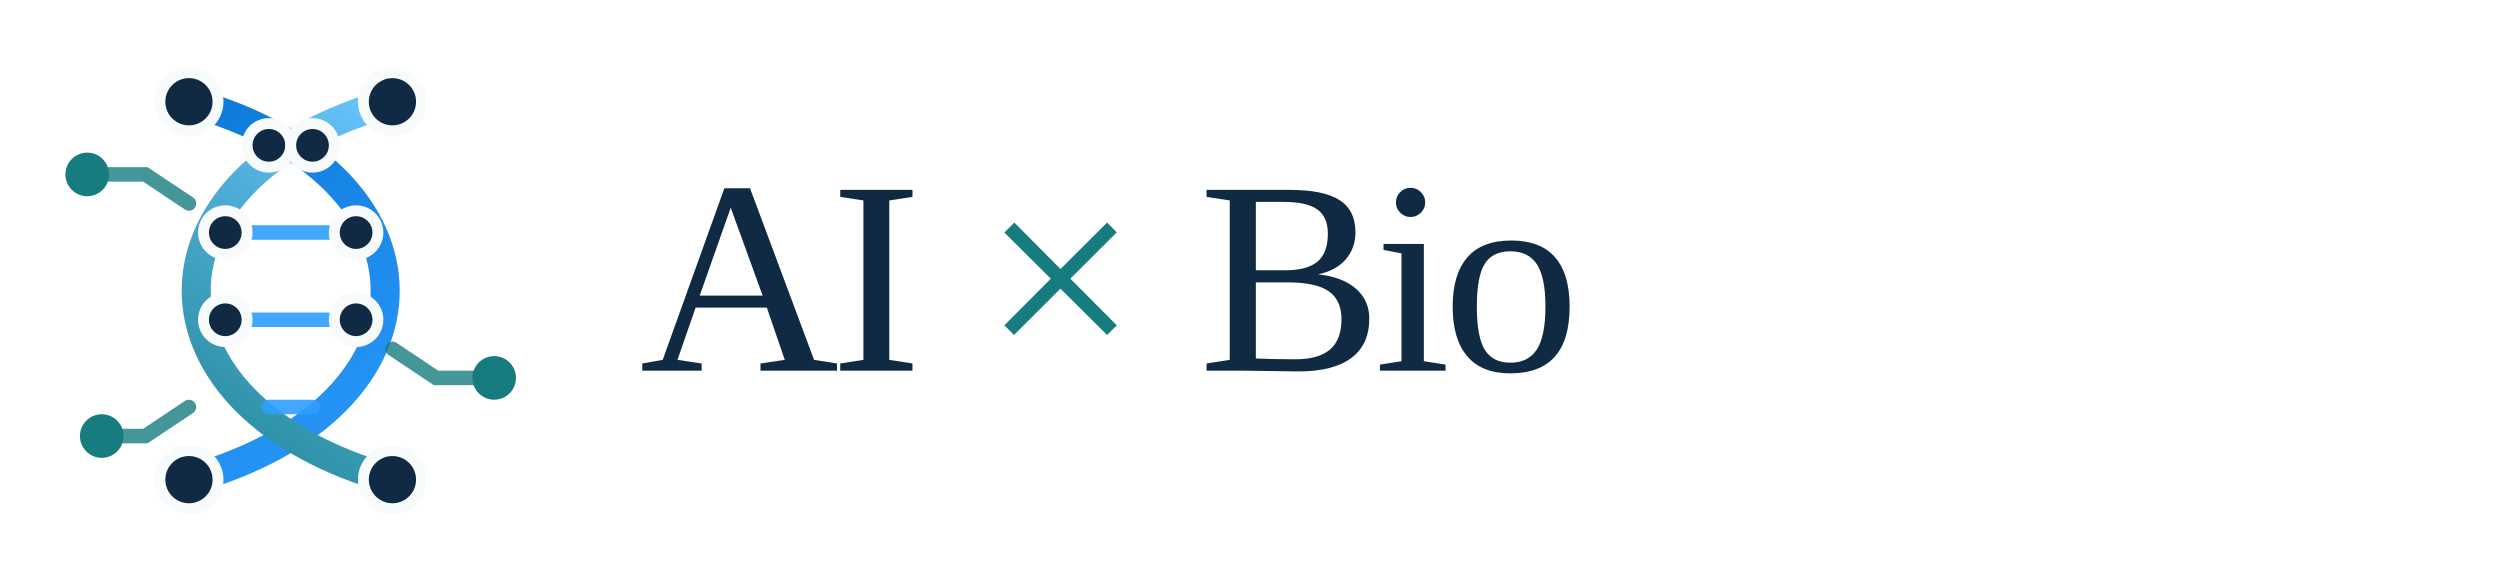
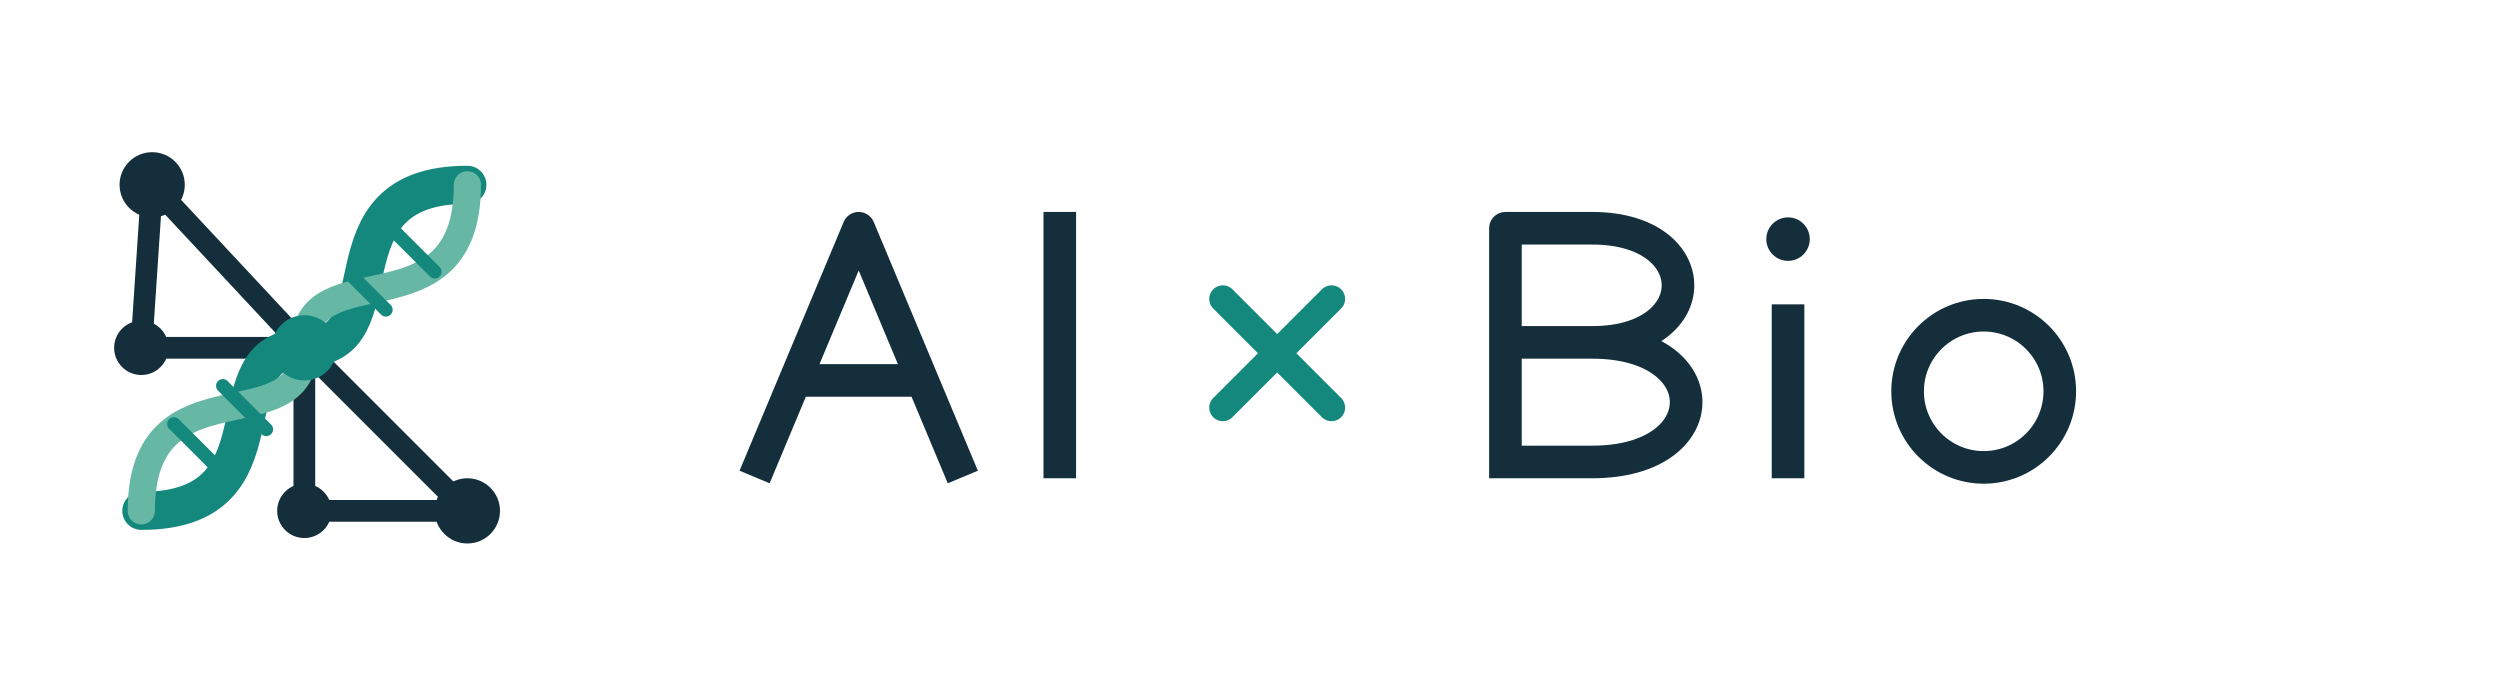
- <svg xmlns="http://www.w3.org/2000/svg" width="344" height="80" viewBox="0 0 344 80" fill="none" role="img" aria-labelledby="title desc">
-   <defs>
-     <linearGradient id="helix-blue" x1="12" y1="8" x2="52" y2="64" gradientUnits="userSpaceOnUse">
-       <stop stop-color="#0C79D8" />
-       <stop offset="1" stop-color="#2E9EFF" />
-     </linearGradient>
-     <linearGradient id="helix-teal" x1="48" y1="8" x2="8" y2="64" gradientUnits="userSpaceOnUse">
-       <stop stop-color="#68C4FF" />
-       <stop offset="1" stop-color="#167C80" />
-     </linearGradient>
-   </defs>
-   <g transform="translate(8 8)">
-     <path d="M18 6C54 16 54 48 18 58" stroke="url(#helix-blue)" stroke-width="4" stroke-linecap="round" />
-     <path d="M46 6C10 16 10 48 46 58" stroke="url(#helix-teal)" stroke-width="4" stroke-linecap="round" />
-     <g stroke="#2E9EFF" stroke-width="2" stroke-linecap="round" opacity="0.9">
-       <path d="M29 12H35" />
-       <path d="M23 24H41" />
-       <path d="M23 36H41" />
-       <path d="M29 48H35" />
+ <svg xmlns="http://www.w3.org/2000/svg" width="460" height="128" viewBox="0 0 460 128" fill="none" role="img" aria-labelledby="title desc">
+   <g transform="translate(8 16)" stroke-linecap="round" stroke-linejoin="round">
+     <path d="M20 18 48 48 78 78M20 18 18 48 48 48 48 78 78 78" stroke="#142F3B" stroke-width="4" />
+     <path d="M78 18C50 18 66 48 48 48S46 78 18 78" stroke="#15887E" stroke-width="7" />
+     <path d="M78 18C78 46 48 30 48 48S18 50 18 78" stroke="#66B8A5" stroke-width="5" />
+     <path d="m62 24 10 10m-15 1 6 6M33 55l8 8M24 62l10 10" stroke="#15887E" stroke-width="2.5" />
+     <g fill="#142F3B">
+       <circle cx="20" cy="18" r="6" />
+       <circle cx="18" cy="48" r="5" />
+       <circle cx="48" cy="78" r="5" />
+       <circle cx="78" cy="78" r="6" />
    </g>
-     <g fill="#102A43" stroke="#F8FBFC" stroke-width="1.5">
-       <circle cx="18" cy="6" r="4" />
-       <circle cx="46" cy="6" r="4" />
-       <circle cx="29" cy="12" r="3" />
-       <circle cx="35" cy="12" r="3" />
-       <circle cx="23" cy="24" r="3" />
-       <circle cx="41" cy="24" r="3" />
-       <circle cx="23" cy="36" r="3" />
-       <circle cx="41" cy="36" r="3" />
-       <circle cx="18" cy="58" r="4" />
-       <circle cx="46" cy="58" r="4" />
-     </g>
-     <g stroke="#167C80" stroke-width="2" stroke-linecap="round" opacity="0.8">
-       <path d="M4 16H12L18 20" />
-       <path d="M60 44H52L46 40" />
-       <path d="M6 52H12L18 48" />
-     </g>
-     <g fill="#167C80">
-       <circle cx="4" cy="16" r="3" />
-       <circle cx="60" cy="44" r="3" />
-       <circle cx="6" cy="52" r="3" />
-     </g>
+     <circle cx="48" cy="48" r="6" fill="#15887E" />
  </g>
-   <text x="88" y="51" fill="#102A43" font-family="Georgia, Times New Roman, serif" font-size="38" letter-spacing="-1.2">AI <tspan fill="#167C80">×</tspan> Bio</text>
+   <g stroke="#142F3B" stroke-width="6" stroke-linecap="square" stroke-linejoin="round">
+     <path d="m140 85 18-43 18 43m-28-15h20M195 42v43" />
+     <path d="M277 85V42h16c21 0 21 21 0 21h-16m16 0c23 0 23 22 0 22h-16" />
+     <path d="M329 59v26" />
+     <circle cx="365" cy="72" r="14" />
+   </g>
+   <circle cx="329" cy="44" r="4" fill="#142F3B" />
+   <path d="m225 55 20 20m0-20-20 20" stroke="#15887E" stroke-width="5" stroke-linecap="round" />
</svg>
